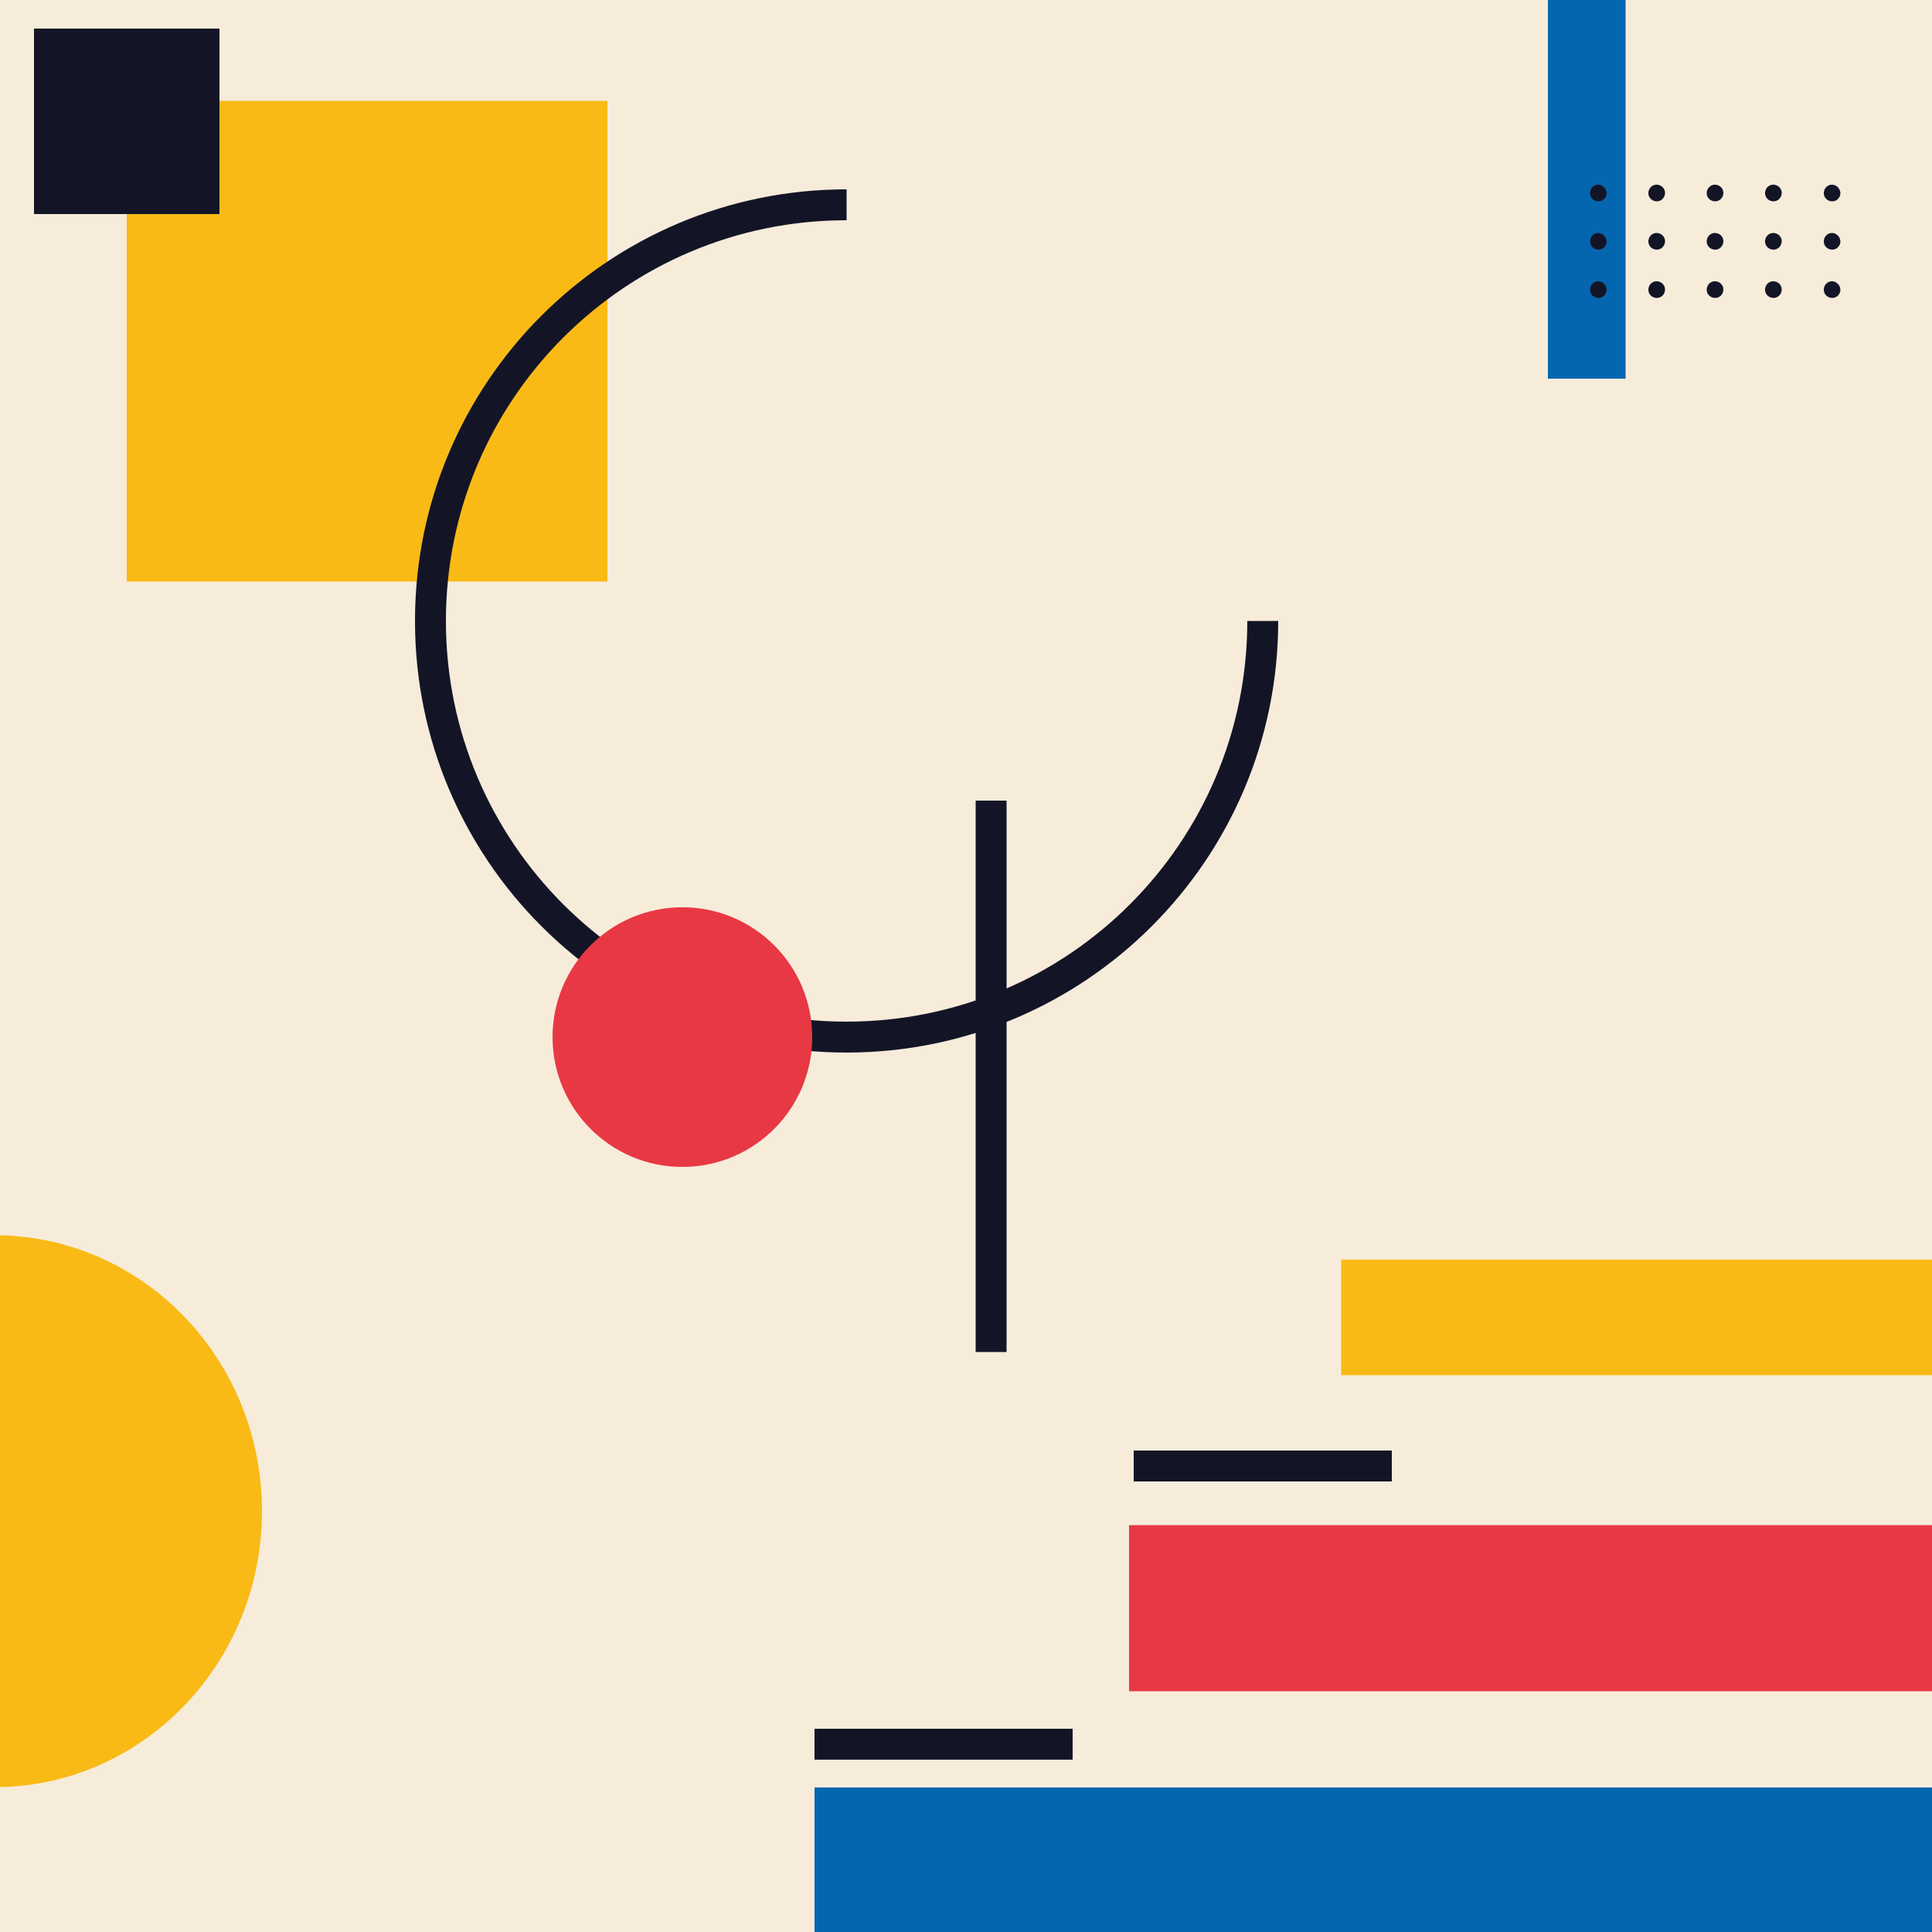
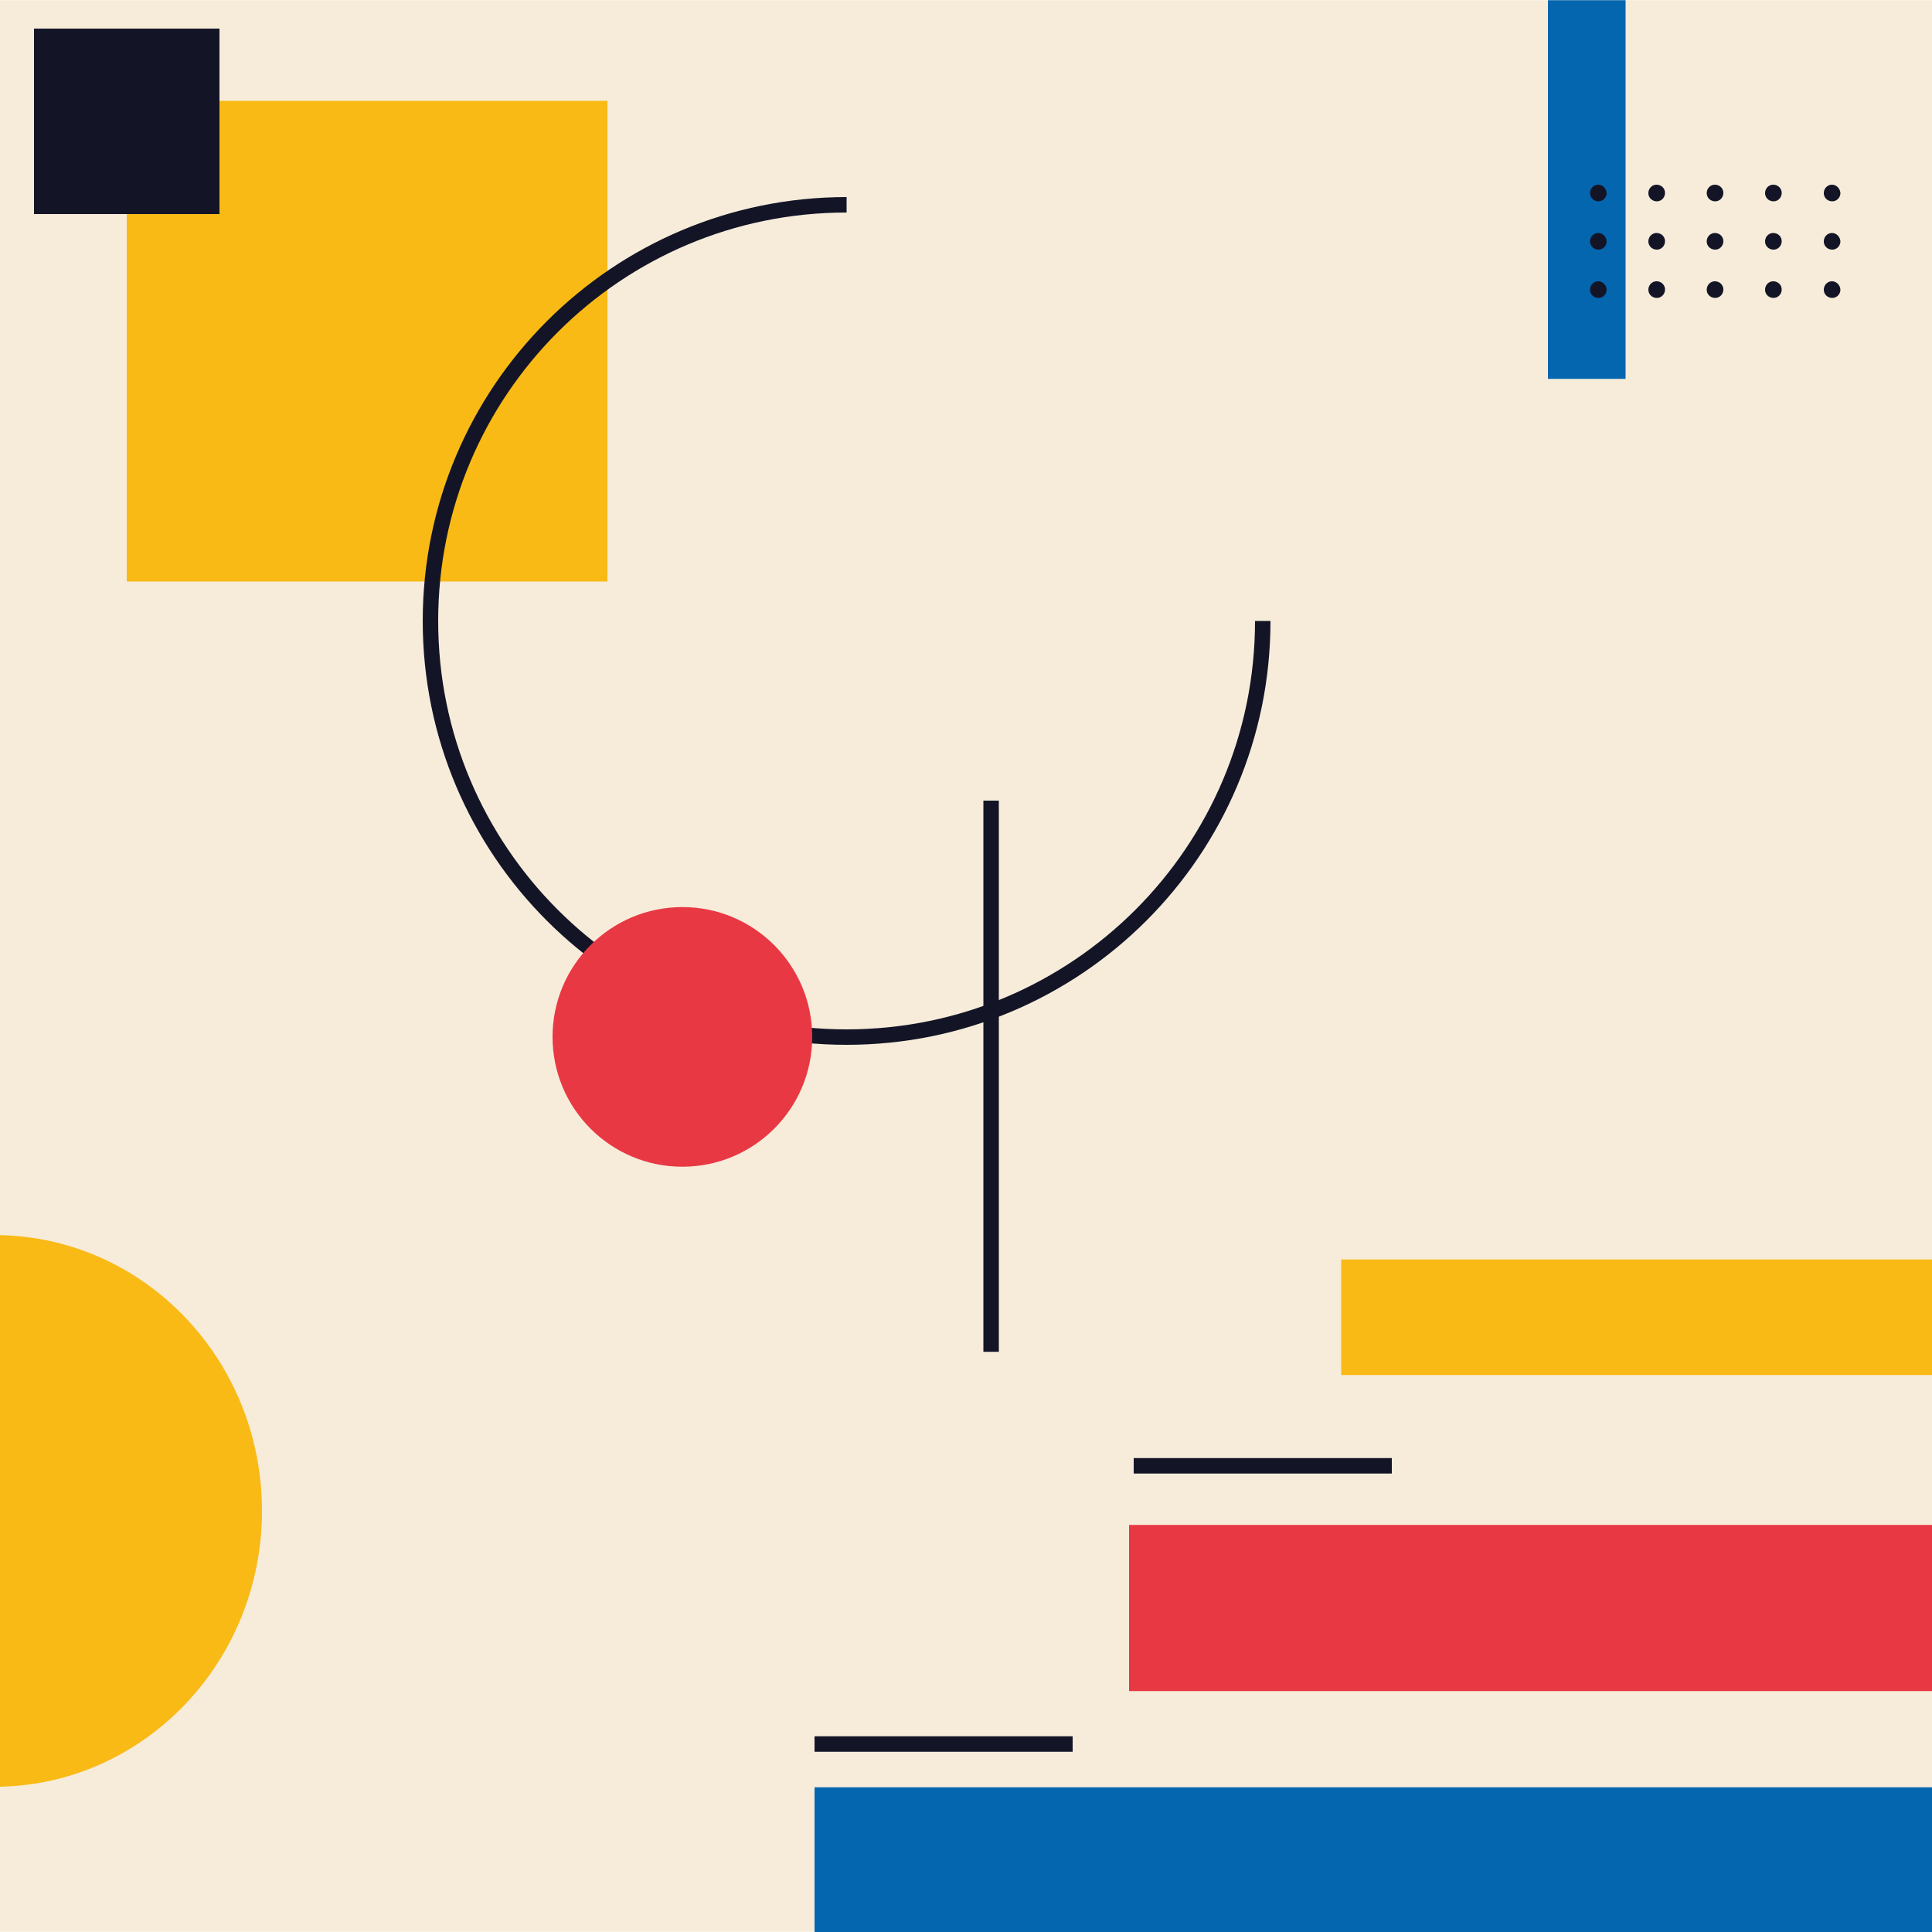
- <svg xmlns="http://www.w3.org/2000/svg" version="1.1" id="Layer_1" x="0px" y="0px" viewBox="0 0 500 500" style="enable-background:new 0 0 500 500;" xml:space="preserve">
+ <svg xmlns="http://www.w3.org/2000/svg" version="1.1" id="Layer_1" x="0px" y="0px" width="1000px" height="1000px" viewBox="0 0 1000 1000" style="enable-background:new 0 0 1000 1000;" xml:space="preserve">
  <style type="text/css">
	.st0{fill:#F7ECDA;}
	.st1{fill:#F9BA16;}
	.st2{fill:none;stroke:#131527;stroke-width:8;stroke-miterlimit:10;}
	.st3{fill:#E83844;}
	.st4{fill:#0566B0;}
	.st5{fill:#131527;}
</style>
-   <rect class="st0" width="500" height="500" />
-   <rect x="32.8" y="26.1" class="st1" width="124.4" height="124.4" />
-   <path class="st2" d="M326.8,160.7c0,59.5-48.2,107.7-107.7,107.7s-107.7-48.2-107.7-107.7S159.6,53,219.1,53" />
-   <ellipse class="st3" cx="176.6" cy="268.4" rx="33.6" ry="33.6" />
-   <rect x="210.8" y="462.6" class="st4" width="289.2" height="37.5" />
-   <rect x="292.2" y="394.7" class="st3" width="207.8" height="43" />
-   <rect x="8.8" y="7.4" class="st5" width="48" height="48" />
-   <path class="st1" d="M0,319.7v142.8c37.6-0.8,67.8-32.5,67.8-71.4C67.8,352.1,37.6,320.5,0,319.7z" />
-   <line class="st2" x1="256.5" y1="207.2" x2="256.5" y2="349.9" />
-   <rect x="347.1" y="326" class="st1" width="152.9" height="29.9" />
-   <line class="st2" x1="210.8" y1="451.4" x2="277.6" y2="451.4" />
-   <line class="st2" x1="293.4" y1="379.4" x2="360.2" y2="379.4" />
-   <rect x="400.6" class="st4" width="20.1" height="98" />
-   <path class="st5" d="M415.8,50.1c-0.1,1.2-1.1,2.1-2.3,2c-1.2-0.1-2.1-1.1-2-2.3s1.1-2.1,2.3-2C414.9,47.9,415.8,48.9,415.8,50.1z" />
-   <path class="st5" d="M430.9,50.1c-0.1,1.2-1.1,2.1-2.3,2c-1.2-0.1-2.1-1.1-2-2.3s1.1-2.1,2.3-2C430.1,47.9,431,48.9,430.9,50.1z" />
-   <path class="st5" d="M446,50.1c-0.1,1.2-1.1,2.1-2.3,2c-1.2-0.1-2.1-1.1-2-2.3s1.1-2.1,2.3-2C445.2,47.9,446.1,48.9,446,50.1z" />
-   <path class="st5" d="M461.1,50.1c-0.1,1.2-1.1,2.1-2.3,2c-1.2-0.1-2.1-1.1-2-2.3s1.1-2.1,2.3-2C460.3,47.9,461.2,48.9,461.1,50.1z" />
-   <path class="st5" d="M476.3,50.1c-0.1,1.2-1.1,2.1-2.3,2c-1.2-0.1-2.1-1.1-2-2.3s1.1-2.1,2.3-2C475.4,47.9,476.3,48.9,476.3,50.1z" />
-   <path class="st5" d="M415.8,62.6c-0.1,1.2-1.1,2.1-2.3,2c-1.2-0.1-2.1-1.1-2-2.3s1.1-2.1,2.3-2C414.9,60.4,415.8,61.4,415.8,62.6z" />
-   <path class="st5" d="M430.9,62.6c-0.1,1.2-1.1,2.1-2.3,2c-1.2-0.1-2.1-1.1-2-2.3s1.1-2.1,2.3-2C430.1,60.4,431,61.4,430.9,62.6z" />
-   <path class="st5" d="M446,62.6c-0.1,1.2-1.1,2.1-2.3,2c-1.2-0.1-2.1-1.1-2-2.3s1.1-2.1,2.3-2C445.2,60.4,446.1,61.4,446,62.6z" />
-   <path class="st5" d="M461.1,62.6c-0.1,1.2-1.1,2.1-2.3,2c-1.2-0.1-2.1-1.1-2-2.3s1.1-2.1,2.3-2C460.3,60.4,461.2,61.4,461.1,62.6z" />
-   <path class="st5" d="M476.3,62.6c-0.1,1.2-1.1,2.1-2.3,2c-1.2-0.1-2.1-1.1-2-2.3s1.1-2.1,2.3-2C475.4,60.4,476.3,61.4,476.3,62.6z" />
-   <path class="st5" d="M415.8,75.1c-0.1,1.2-1.1,2.1-2.3,2c-1.2-0.1-2.1-1.1-2-2.3c0.1-1.2,1.1-2.1,2.3-2  C414.9,72.9,415.8,73.9,415.8,75.1z" />
-   <path class="st5" d="M430.9,75.1c-0.1,1.2-1.1,2.1-2.3,2c-1.2-0.1-2.1-1.1-2-2.3c0.1-1.2,1.1-2.1,2.3-2  C430.1,72.9,431,73.9,430.9,75.1z" />
-   <path class="st5" d="M446,75.1c-0.1,1.2-1.1,2.1-2.3,2c-1.2-0.1-2.1-1.1-2-2.3c0.1-1.2,1.1-2.1,2.3-2  C445.2,72.9,446.1,73.9,446,75.1z" />
-   <path class="st5" d="M461.1,75.1c-0.1,1.2-1.1,2.1-2.3,2c-1.2-0.1-2.1-1.1-2-2.3c0.1-1.2,1.1-2.1,2.3-2  C460.3,72.9,461.2,73.9,461.1,75.1z" />
-   <path class="st5" d="M476.3,75.1c-0.1,1.2-1.1,2.1-2.3,2c-1.2-0.1-2.1-1.1-2-2.3c0.1-1.2,1.1-2.1,2.3-2  C475.4,72.9,476.3,73.9,476.3,75.1z" />
+   <g>
+     <rect y="0.1" class="st0" width="1000" height="999.8" />
+     <rect x="65.6" y="52.2" class="st1" width="248.8" height="248.8" />
+     <path class="st2" d="M653.6,321.4c0,119-96.4,215.4-215.4,215.4s-215.4-96.4-215.4-215.4S319.2,106,438.2,106" />
+     <ellipse class="st3" cx="353.2" cy="536.7" rx="67.2" ry="67.2" />
+     <rect x="421.6" y="925.1" class="st4" width="578.4" height="75" />
+     <rect x="584.4" y="789.3" class="st3" width="415.6" height="86" />
+     <rect x="17.6" y="14.8" class="st5" width="96" height="96" />
+     <path class="st1" d="M0,639.3v285.5c75.2-1.6,135.6-65,135.6-142.8C135.6,704.1,75.2,640.9,0,639.3z" />
+     <line class="st2" x1="513" y1="414.4" x2="513" y2="699.7" />
+     <rect x="694.2" y="651.9" class="st1" width="305.8" height="59.8" />
+     <line class="st2" x1="421.6" y1="902.7" x2="555.2" y2="902.7" />
+     <line class="st2" x1="586.8" y1="758.7" x2="720.4" y2="758.7" />
+     <rect x="801.2" y="0.1" class="st4" width="40.2" height="196" />
+     <path class="st5" d="M831.6,100.2c-0.2,2.4-2.2,4.2-4.6,4c-2.4-0.2-4.2-2.2-4-4.6c0.2-2.4,2.2-4.2,4.6-4   C829.8,95.8,831.6,97.8,831.6,100.2z" />
+     <path class="st5" d="M861.8,100.2c-0.2,2.4-2.2,4.2-4.6,4c-2.4-0.2-4.2-2.2-4-4.6c0.2-2.4,2.2-4.2,4.6-4   C860.2,95.8,862,97.8,861.8,100.2z" />
+     <path class="st5" d="M892,100.2c-0.2,2.4-2.2,4.2-4.6,4c-2.4-0.2-4.2-2.2-4-4.6c0.2-2.4,2.2-4.2,4.6-4   C890.4,95.8,892.2,97.8,892,100.2z" />
+     <path class="st5" d="M922.2,100.2c-0.2,2.4-2.2,4.2-4.6,4c-2.4-0.2-4.2-2.2-4-4.6c0.2-2.4,2.2-4.2,4.6-4   C920.6,95.8,922.4,97.8,922.2,100.2z" />
+     <path class="st5" d="M952.6,100.2c-0.2,2.4-2.2,4.2-4.6,4c-2.4-0.2-4.2-2.2-4-4.6c0.2-2.4,2.2-4.2,4.6-4   C950.8,95.8,952.6,97.8,952.6,100.2z" />
+     <path class="st5" d="M831.6,125.2c-0.2,2.4-2.2,4.2-4.6,4c-2.4-0.2-4.2-2.2-4-4.6s2.2-4.2,4.6-4   C829.8,120.8,831.6,122.8,831.6,125.2z" />
+     <path class="st5" d="M861.8,125.2c-0.2,2.4-2.2,4.2-4.6,4c-2.4-0.2-4.2-2.2-4-4.6s2.2-4.2,4.6-4C860.2,120.8,862,122.8,861.8,125.2   z" />
+     <path class="st5" d="M892,125.2c-0.2,2.4-2.2,4.2-4.6,4c-2.4-0.2-4.2-2.2-4-4.6s2.2-4.2,4.6-4C890.4,120.8,892.2,122.8,892,125.2z" />
+     <path class="st5" d="M922.2,125.2c-0.2,2.4-2.2,4.2-4.6,4c-2.4-0.2-4.2-2.2-4-4.6s2.2-4.2,4.6-4   C920.6,120.8,922.4,122.8,922.2,125.2z" />
+     <path class="st5" d="M952.6,125.2c-0.2,2.4-2.2,4.2-4.6,4c-2.4-0.2-4.2-2.2-4-4.6s2.2-4.2,4.6-4   C950.8,120.8,952.6,122.8,952.6,125.2z" />
+     <path class="st5" d="M831.6,150.2c-0.2,2.4-2.2,4.2-4.6,4c-2.4-0.2-4.2-2.2-4-4.6c0.2-2.4,2.2-4.2,4.6-4   C829.8,145.8,831.6,147.8,831.6,150.2z" />
+     <path class="st5" d="M861.8,150.2c-0.2,2.4-2.2,4.2-4.6,4c-2.4-0.2-4.2-2.2-4-4.6c0.2-2.4,2.2-4.2,4.6-4   C860.2,145.8,862,147.8,861.8,150.2z" />
+     <path class="st5" d="M892,150.2c-0.2,2.4-2.2,4.2-4.6,4c-2.4-0.2-4.2-2.2-4-4.6c0.2-2.4,2.2-4.2,4.6-4   C890.4,145.8,892.2,147.8,892,150.2z" />
+     <path class="st5" d="M922.2,150.2c-0.2,2.4-2.2,4.2-4.6,4c-2.4-0.2-4.2-2.2-4-4.6c0.2-2.4,2.2-4.2,4.6-4S922.4,147.8,922.2,150.2z" />
+     <path class="st5" d="M952.6,150.2c-0.2,2.4-2.2,4.2-4.6,4c-2.4-0.2-4.2-2.2-4-4.6c0.2-2.4,2.2-4.2,4.6-4   C950.8,145.8,952.6,147.8,952.6,150.2z" />
+   </g>
</svg>
